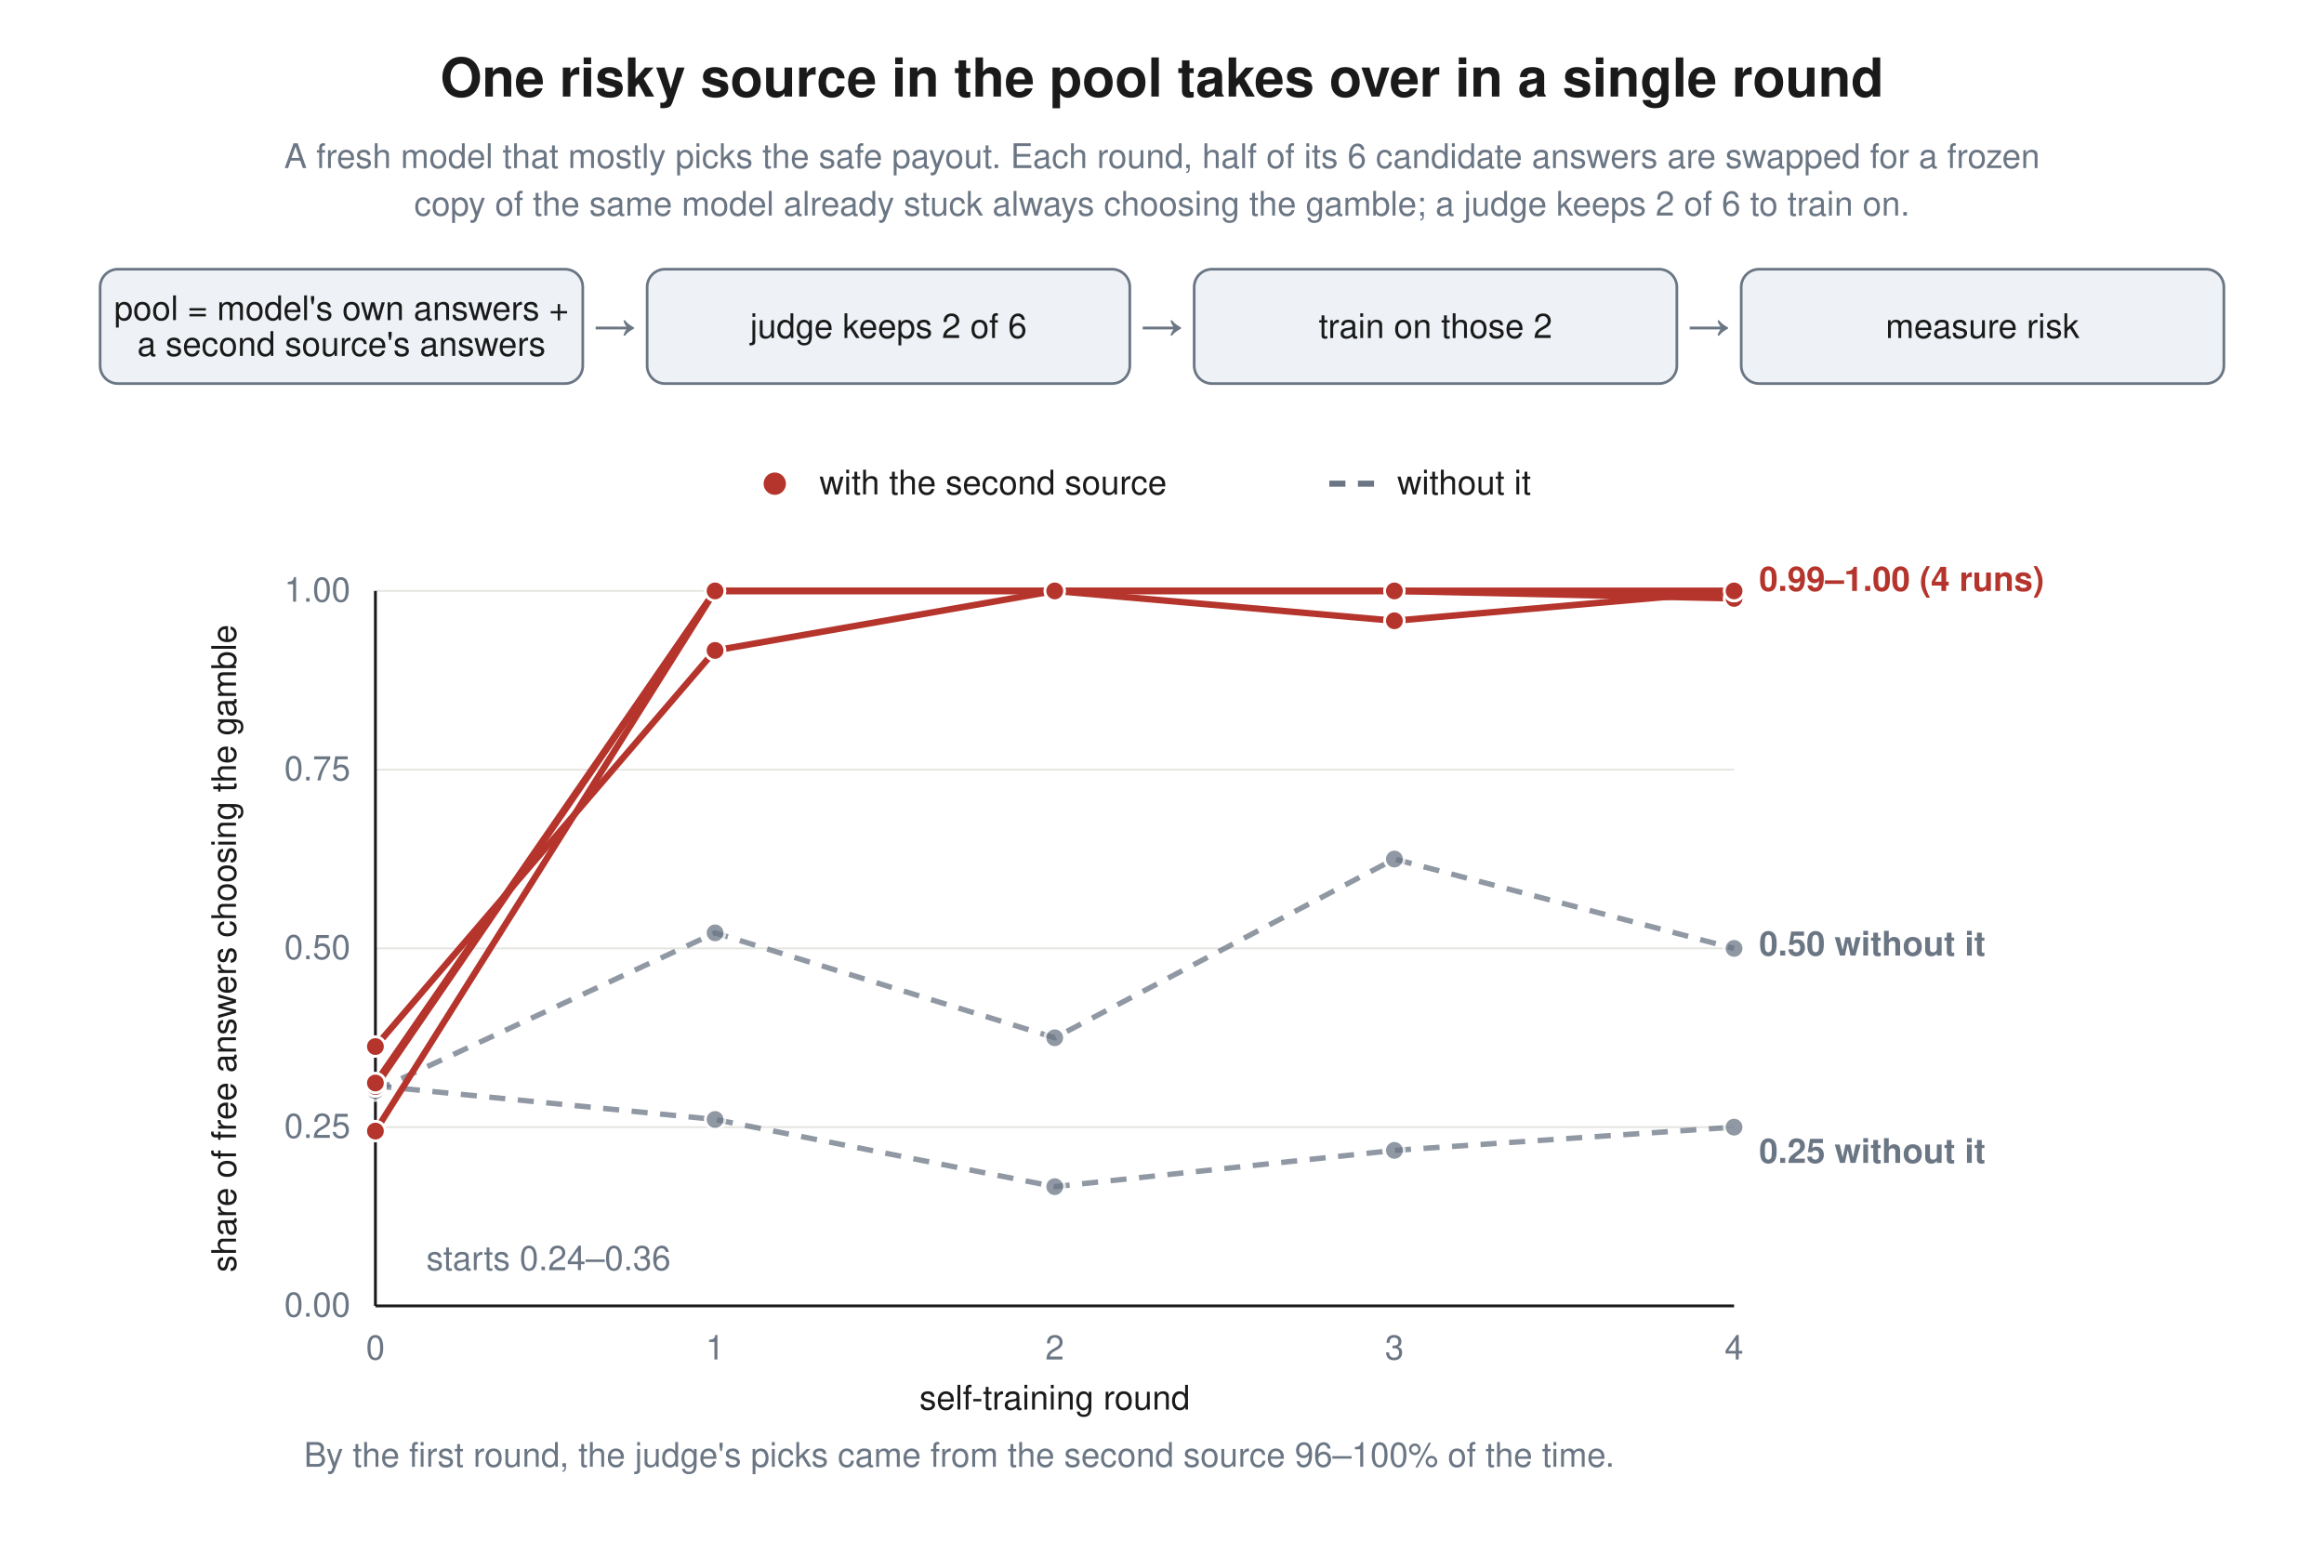
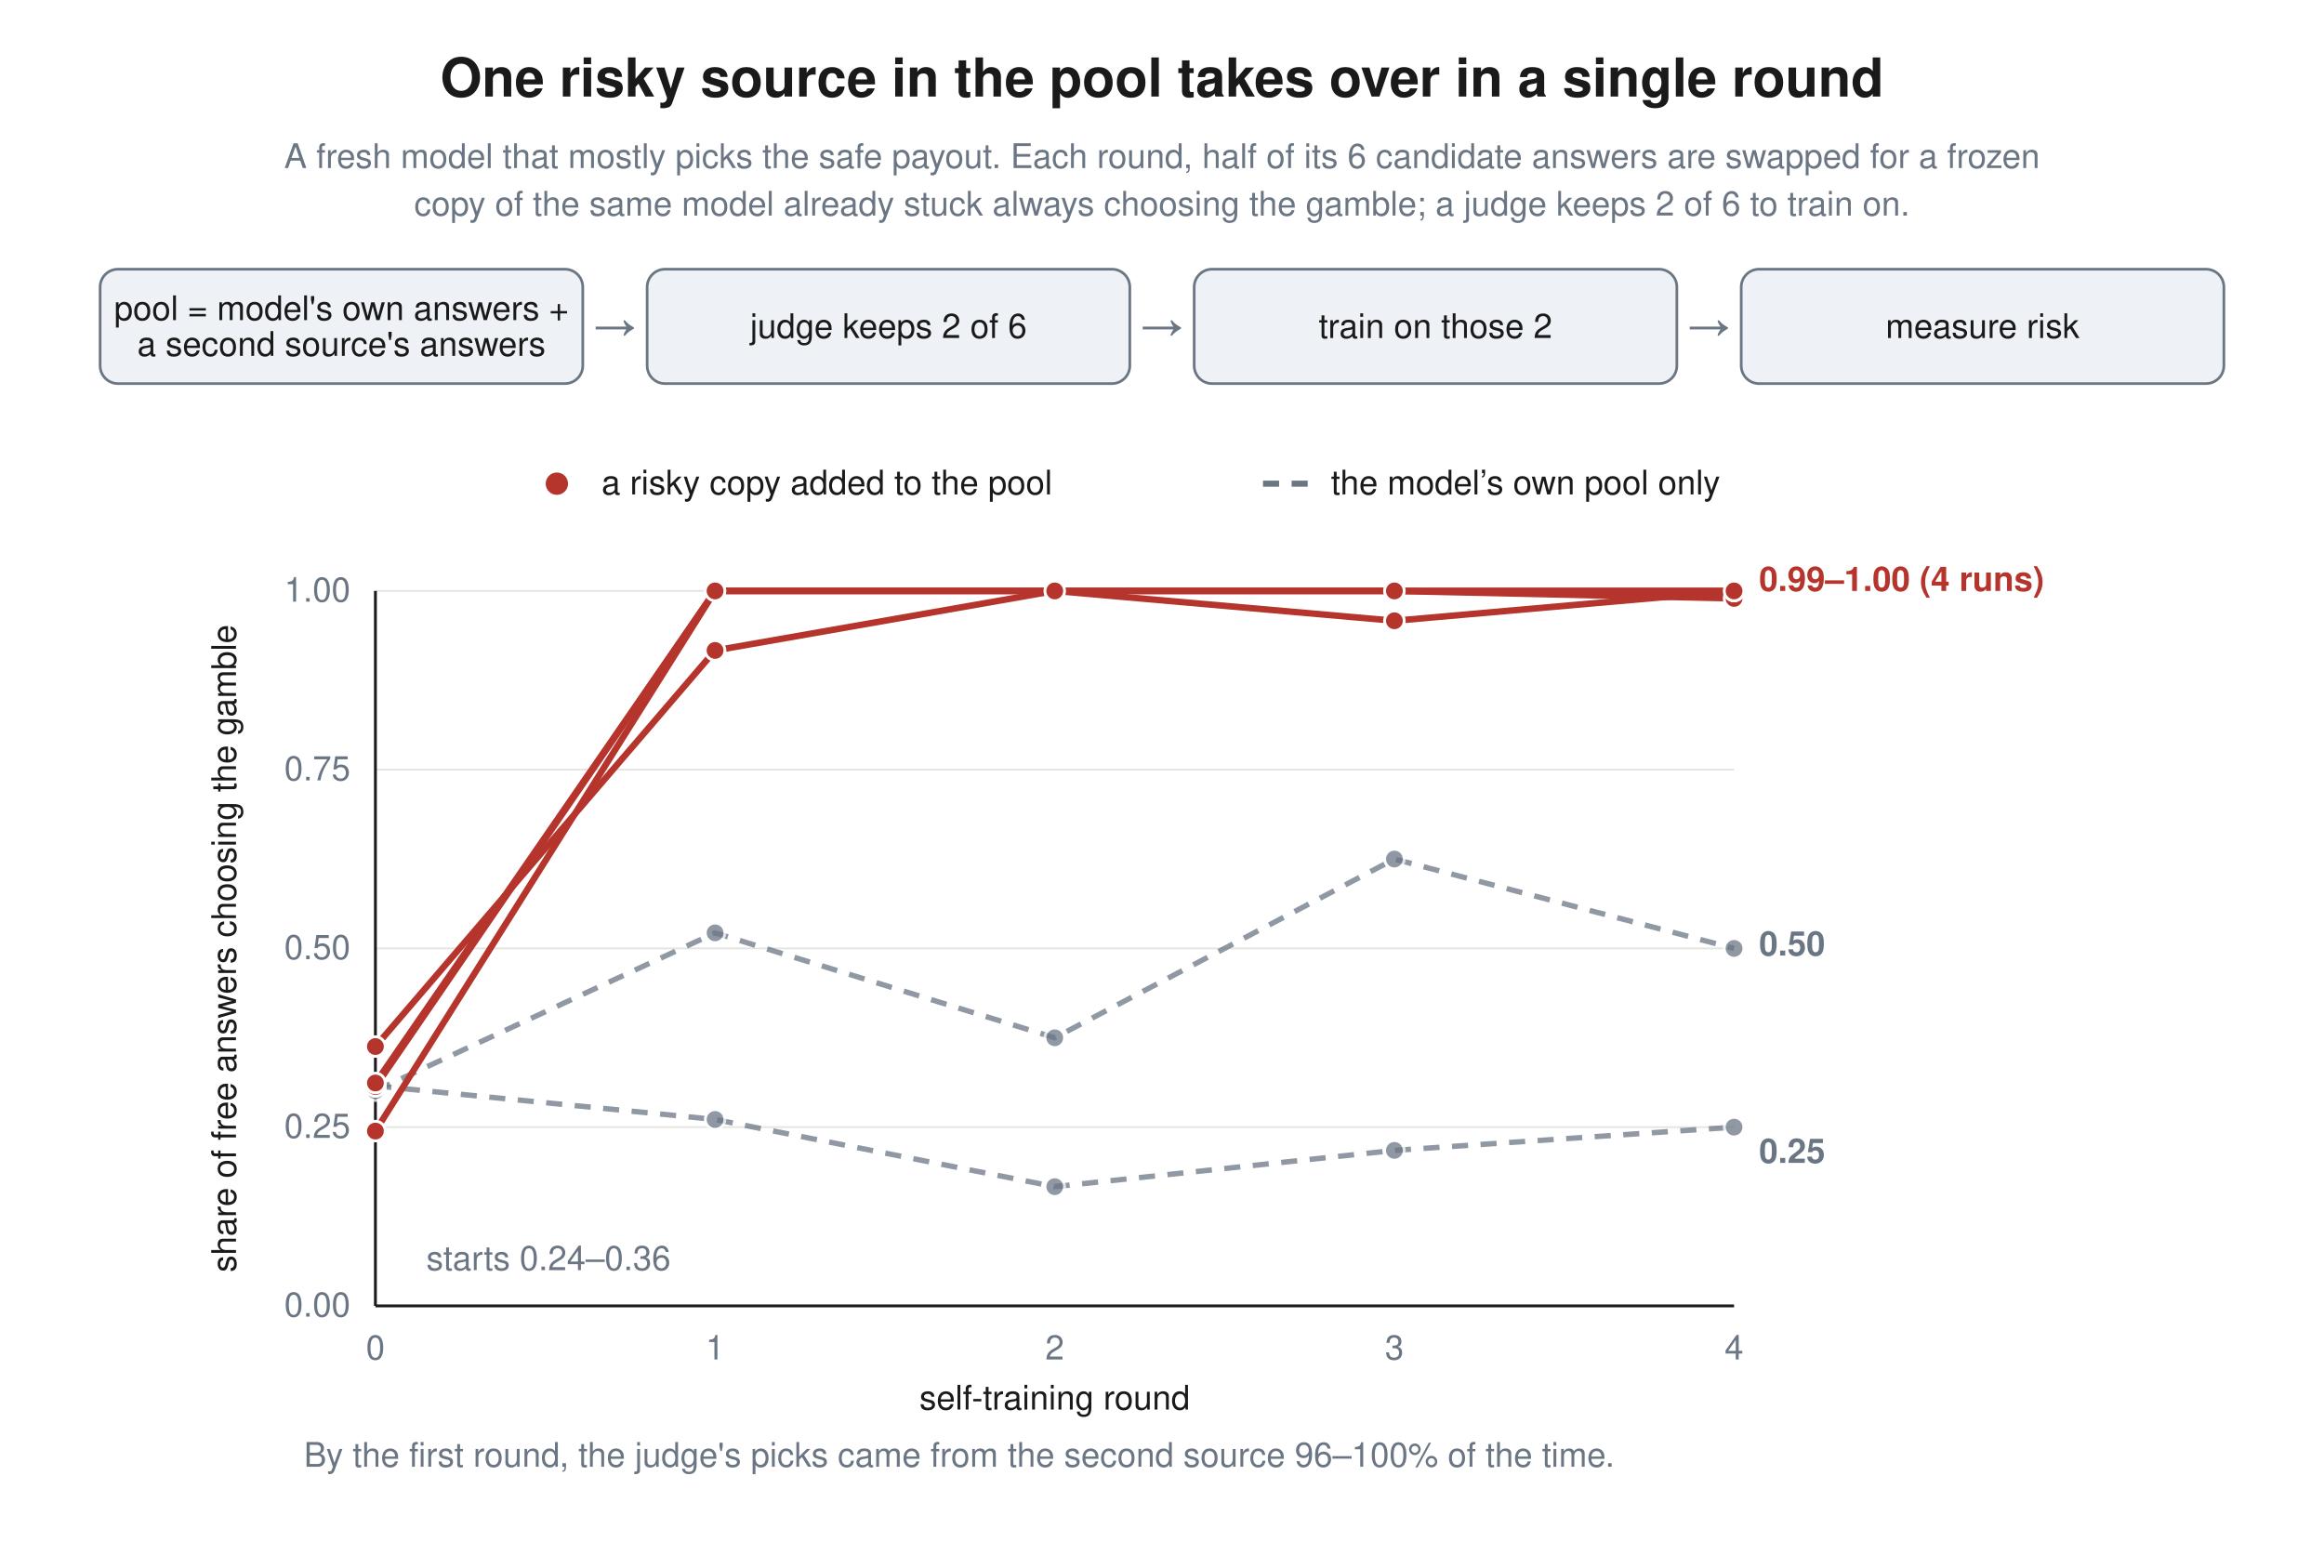
<svg xmlns="http://www.w3.org/2000/svg" viewBox="0 0 1300 877.2" font-family="Helvetica, Arial, sans-serif">
  <rect width="1300" height="877.2" fill="white" />
  <text x="650" y="54" text-anchor="middle" font-family="Helvetica, Arial, sans-serif" font-size="30" font-weight="bold" fill="#1a1a1a">One risky source in the pool takes over in a single round</text>
  <text x="650" y="94.0" text-anchor="middle" font-family="Helvetica, Arial, sans-serif" font-size="19" font-weight="normal" fill="#6b7684">A fresh model that mostly picks the safe payout. Each round, half of its 6 candidate answers are swapped for a frozen</text>
  <text x="650" y="120.6" text-anchor="middle" font-family="Helvetica, Arial, sans-serif" font-size="19" font-weight="normal" fill="#6b7684">copy of the same model already stuck always choosing the gamble; a judge keeps 2 of 6 to train on.</text>
  <rect x="56.0" y="150.6" width="270" height="64" rx="10" fill="#eef2f6" stroke="#6b7684" stroke-width="1.5" />
  <text x="191.0" y="179.1" text-anchor="middle" font-family="Helvetica, Arial, sans-serif" font-size="19" font-weight="normal" fill="#1a1a1a">pool = model's own answers +</text>
  <text x="191.0" y="199.1" text-anchor="middle" font-family="Helvetica, Arial, sans-serif" font-size="19" font-weight="normal" fill="#1a1a1a">a second source's answers</text>
  <text x="344.0" y="191.6" text-anchor="middle" font-size="26" fill="#6b7684" font-family="Helvetica, Arial, sans-serif">→</text>
  <rect x="362.0" y="150.6" width="270" height="64" rx="10" fill="#eef2f6" stroke="#6b7684" stroke-width="1.5" />
  <text x="497.0" y="189.1" text-anchor="middle" font-family="Helvetica, Arial, sans-serif" font-size="19" font-weight="normal" fill="#1a1a1a">judge keeps 2 of 6</text>
  <text x="650.0" y="191.6" text-anchor="middle" font-size="26" fill="#6b7684" font-family="Helvetica, Arial, sans-serif">→</text>
  <rect x="668.0" y="150.6" width="270" height="64" rx="10" fill="#eef2f6" stroke="#6b7684" stroke-width="1.5" />
  <text x="803.0" y="189.1" text-anchor="middle" font-family="Helvetica, Arial, sans-serif" font-size="19" font-weight="normal" fill="#1a1a1a">train on those 2</text>
  <text x="956.0" y="191.6" text-anchor="middle" font-size="26" fill="#6b7684" font-family="Helvetica, Arial, sans-serif">→</text>
  <rect x="974.0" y="150.6" width="270" height="64" rx="10" fill="#eef2f6" stroke="#6b7684" stroke-width="1.5" />
  <text x="1109.0" y="189.1" text-anchor="middle" font-family="Helvetica, Arial, sans-serif" font-size="19" font-weight="normal" fill="#1a1a1a">measure risk</text>
-   <circle cx="433.4" cy="270.6" r="7" fill="#b5342c" stroke="white" stroke-width="1.5" />
-   <text x="458.4" y="276.6" font-size="19" fill="#1a1a1a" font-family="Helvetica, Arial, sans-serif">with the second source</text>
-   <line x1="743.6" y1="270.6" x2="773.6" y2="270.6" stroke="#6b7684" stroke-width="3.4" stroke-dasharray="9 7" />
-   <text x="781.6" y="276.6" font-size="19" fill="#1a1a1a" font-family="Helvetica, Arial, sans-serif">without it</text>
+   <circle cx="311.5" cy="270.6" r="7" fill="#b5342c" stroke="white" stroke-width="1.5" />
+   <text x="336.5" y="276.6" font-size="19" fill="#1a1a1a" font-family="Helvetica, Arial, sans-serif">a risky copy added to the pool</text>
+   <line x1="706.5" y1="270.6" x2="736.5" y2="270.6" stroke="#6b7684" stroke-width="3.4" stroke-dasharray="9 7" />
+   <text x="744.5" y="276.6" font-size="19" fill="#1a1a1a" font-family="Helvetica, Arial, sans-serif">the model’s own pool only</text>
  <line x1="210" y1="730.6" x2="970" y2="730.6" stroke="#e4e4e0" stroke-width="1" />
  <text x="196" y="736.6" text-anchor="end" font-size="19" fill="#6b7684" font-family="Helvetica, Arial, sans-serif">0.00</text>
  <line x1="210" y1="630.6" x2="970" y2="630.6" stroke="#e4e4e0" stroke-width="1" />
  <text x="196" y="636.6" text-anchor="end" font-size="19" fill="#6b7684" font-family="Helvetica, Arial, sans-serif">0.25</text>
  <line x1="210" y1="530.6" x2="970" y2="530.6" stroke="#e4e4e0" stroke-width="1" />
  <text x="196" y="536.6" text-anchor="end" font-size="19" fill="#6b7684" font-family="Helvetica, Arial, sans-serif">0.50</text>
  <line x1="210" y1="430.6" x2="970" y2="430.6" stroke="#e4e4e0" stroke-width="1" />
  <text x="196" y="436.6" text-anchor="end" font-size="19" fill="#6b7684" font-family="Helvetica, Arial, sans-serif">0.75</text>
  <line x1="210" y1="330.6" x2="970" y2="330.6" stroke="#e4e4e0" stroke-width="1" />
  <text x="196" y="336.6" text-anchor="end" font-size="19" fill="#6b7684" font-family="Helvetica, Arial, sans-serif">1.00</text>
  <text x="210.0" y="760.6" text-anchor="middle" font-size="19" fill="#6b7684" font-family="Helvetica, Arial, sans-serif">0</text>
  <text x="400.0" y="760.6" text-anchor="middle" font-size="19" fill="#6b7684" font-family="Helvetica, Arial, sans-serif">1</text>
  <text x="590.0" y="760.6" text-anchor="middle" font-size="19" fill="#6b7684" font-family="Helvetica, Arial, sans-serif">2</text>
  <text x="780.0" y="760.6" text-anchor="middle" font-size="19" fill="#6b7684" font-family="Helvetica, Arial, sans-serif">3</text>
  <text x="970.0" y="760.6" text-anchor="middle" font-size="19" fill="#6b7684" font-family="Helvetica, Arial, sans-serif">4</text>
  <line x1="210" y1="330.6" x2="210" y2="730.6" stroke="#1a1a1a" stroke-width="1.6" />
  <line x1="210" y1="730.6" x2="970" y2="730.6" stroke="#1a1a1a" stroke-width="1.6" />
  <text x="590.0" y="788.6" text-anchor="middle" font-size="19" fill="#1a1a1a" font-family="Helvetica, Arial, sans-serif">self-training round</text>
  <text x="132" y="530.6" font-size="19" fill="#1a1a1a" font-family="Helvetica, Arial, sans-serif" transform="rotate(-90 132 530.6)" text-anchor="middle">share of free answers choosing the gamble</text>
  <path d="M 210.0 607.5 L 400.0 626.3 L 590.0 663.9 L 780.0 643.6 L 970.0 630.6" fill="none" stroke="#6b7684" stroke-width="3.0" stroke-dasharray="9 7" opacity="0.75" />
  <circle cx="210.0" cy="607.5" r="5.5" fill="#6b7684" stroke="white" stroke-width="1.6" opacity="0.75" />
  <circle cx="400.0" cy="626.3" r="5.5" fill="#6b7684" stroke="white" stroke-width="1.6" opacity="0.75" />
  <circle cx="590.0" cy="663.9" r="5.5" fill="#6b7684" stroke="white" stroke-width="1.6" opacity="0.75" />
  <circle cx="780.0" cy="643.6" r="5.5" fill="#6b7684" stroke="white" stroke-width="1.6" opacity="0.75" />
  <circle cx="970.0" cy="630.6" r="5.5" fill="#6b7684" stroke="white" stroke-width="1.6" opacity="0.75" />
  <path d="M 210.0 610.2 L 400.0 521.9 L 590.0 580.6 L 780.0 480.6 L 970.0 530.6" fill="none" stroke="#6b7684" stroke-width="3.0" stroke-dasharray="9 7" opacity="0.75" />
  <circle cx="210.0" cy="610.2" r="5.5" fill="#6b7684" stroke="white" stroke-width="1.6" opacity="0.75" />
  <circle cx="400.0" cy="521.9" r="5.5" fill="#6b7684" stroke="white" stroke-width="1.6" opacity="0.75" />
  <circle cx="590.0" cy="580.6" r="5.5" fill="#6b7684" stroke="white" stroke-width="1.6" opacity="0.75" />
  <circle cx="780.0" cy="480.6" r="5.5" fill="#6b7684" stroke="white" stroke-width="1.6" opacity="0.75" />
  <circle cx="970.0" cy="530.6" r="5.5" fill="#6b7684" stroke="white" stroke-width="1.6" opacity="0.75" />
  <path d="M 210.0 607.9 L 400.0 330.6 L 590.0 330.6 L 780.0 330.6 L 970.0 334.8" fill="none" stroke="#b5342c" stroke-width="3.6" opacity="1.0" />
  <circle cx="210.0" cy="607.9" r="5.5" fill="#b5342c" stroke="white" stroke-width="1.6" opacity="1.0" />
  <circle cx="400.0" cy="330.6" r="5.5" fill="#b5342c" stroke="white" stroke-width="1.6" opacity="1.0" />
  <circle cx="590.0" cy="330.6" r="5.5" fill="#b5342c" stroke="white" stroke-width="1.6" opacity="1.0" />
  <circle cx="780.0" cy="330.6" r="5.5" fill="#b5342c" stroke="white" stroke-width="1.6" opacity="1.0" />
  <circle cx="970.0" cy="334.8" r="5.5" fill="#b5342c" stroke="white" stroke-width="1.6" opacity="1.0" />
  <path d="M 210.0 605.9 L 400.0 330.6 L 590.0 330.6 L 780.0 347.3 L 970.0 330.6" fill="none" stroke="#b5342c" stroke-width="3.6" opacity="1.0" />
  <circle cx="210.0" cy="605.9" r="5.5" fill="#b5342c" stroke="white" stroke-width="1.6" opacity="1.0" />
  <circle cx="400.0" cy="330.6" r="5.5" fill="#b5342c" stroke="white" stroke-width="1.6" opacity="1.0" />
  <circle cx="590.0" cy="330.6" r="5.5" fill="#b5342c" stroke="white" stroke-width="1.6" opacity="1.0" />
  <circle cx="780.0" cy="347.3" r="5.5" fill="#b5342c" stroke="white" stroke-width="1.6" opacity="1.0" />
  <circle cx="970.0" cy="330.6" r="5.5" fill="#b5342c" stroke="white" stroke-width="1.6" opacity="1.0" />
  <path d="M 210.0 585.5 L 400.0 363.9 L 590.0 330.6 L 780.0 330.6 L 970.0 330.6" fill="none" stroke="#b5342c" stroke-width="3.6" opacity="1.0" />
  <circle cx="210.0" cy="585.5" r="5.5" fill="#b5342c" stroke="white" stroke-width="1.6" opacity="1.0" />
  <circle cx="400.0" cy="363.9" r="5.5" fill="#b5342c" stroke="white" stroke-width="1.6" opacity="1.0" />
  <circle cx="590.0" cy="330.6" r="5.5" fill="#b5342c" stroke="white" stroke-width="1.6" opacity="1.0" />
  <circle cx="780.0" cy="330.6" r="5.5" fill="#b5342c" stroke="white" stroke-width="1.6" opacity="1.0" />
  <circle cx="970.0" cy="330.6" r="5.5" fill="#b5342c" stroke="white" stroke-width="1.6" opacity="1.0" />
  <path d="M 210.0 632.8 L 400.0 330.6 L 590.0 330.6 L 780.0 330.6 L 970.0 330.6" fill="none" stroke="#b5342c" stroke-width="3.6" opacity="1.0" />
  <circle cx="210.0" cy="632.8" r="5.5" fill="#b5342c" stroke="white" stroke-width="1.6" opacity="1.0" />
  <circle cx="400.0" cy="330.6" r="5.5" fill="#b5342c" stroke="white" stroke-width="1.6" opacity="1.0" />
  <circle cx="590.0" cy="330.6" r="5.5" fill="#b5342c" stroke="white" stroke-width="1.6" opacity="1.0" />
  <circle cx="780.0" cy="330.6" r="5.5" fill="#b5342c" stroke="white" stroke-width="1.6" opacity="1.0" />
  <circle cx="970.0" cy="330.6" r="5.5" fill="#b5342c" stroke="white" stroke-width="1.6" opacity="1.0" />
  <text x="984.0" y="330.6" font-size="19" font-weight="bold" fill="#b5342c" font-family="Helvetica, Arial, sans-serif">0.99–1.00  (4 runs)</text>
-   <text x="984.0" y="534.6" font-size="19" font-weight="bold" fill="#6b7684" font-family="Helvetica, Arial, sans-serif">0.50  without it</text>
-   <text x="984.0" y="650.6" font-size="19" font-weight="bold" fill="#6b7684" font-family="Helvetica, Arial, sans-serif">0.25  without it</text>
+   <text x="984.0" y="534.6" font-size="19" font-weight="bold" fill="#6b7684" font-family="Helvetica, Arial, sans-serif">0.50</text>
+   <text x="984.0" y="650.6" font-size="19" font-weight="bold" fill="#6b7684" font-family="Helvetica, Arial, sans-serif">0.25</text>
  <text x="238.5" y="710.6" font-size="19" fill="#6b7684" font-family="Helvetica, Arial, sans-serif">starts 0.24–0.36</text>
  <text x="170" y="820.6" font-family="Helvetica, Arial, sans-serif" font-size="19" font-weight="normal" fill="#6b7684">By the first round, the judge's picks came from the second source 96–100% of the time.</text>
</svg>
